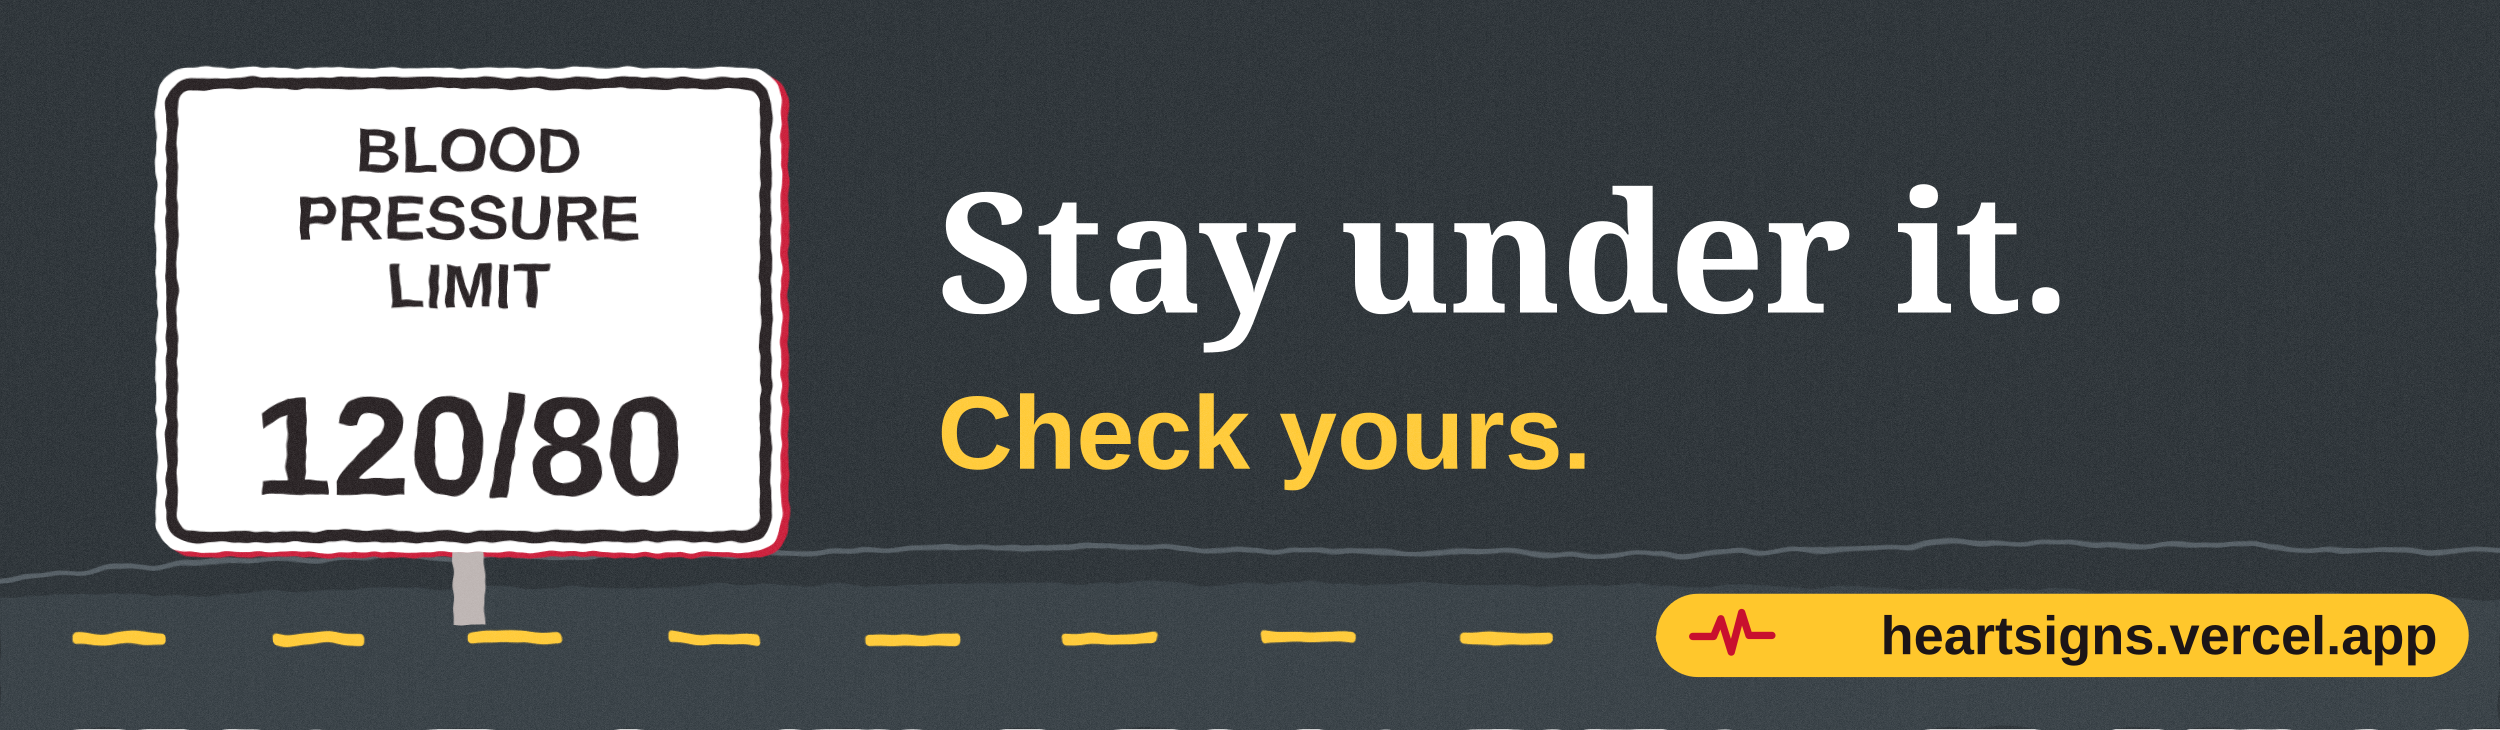
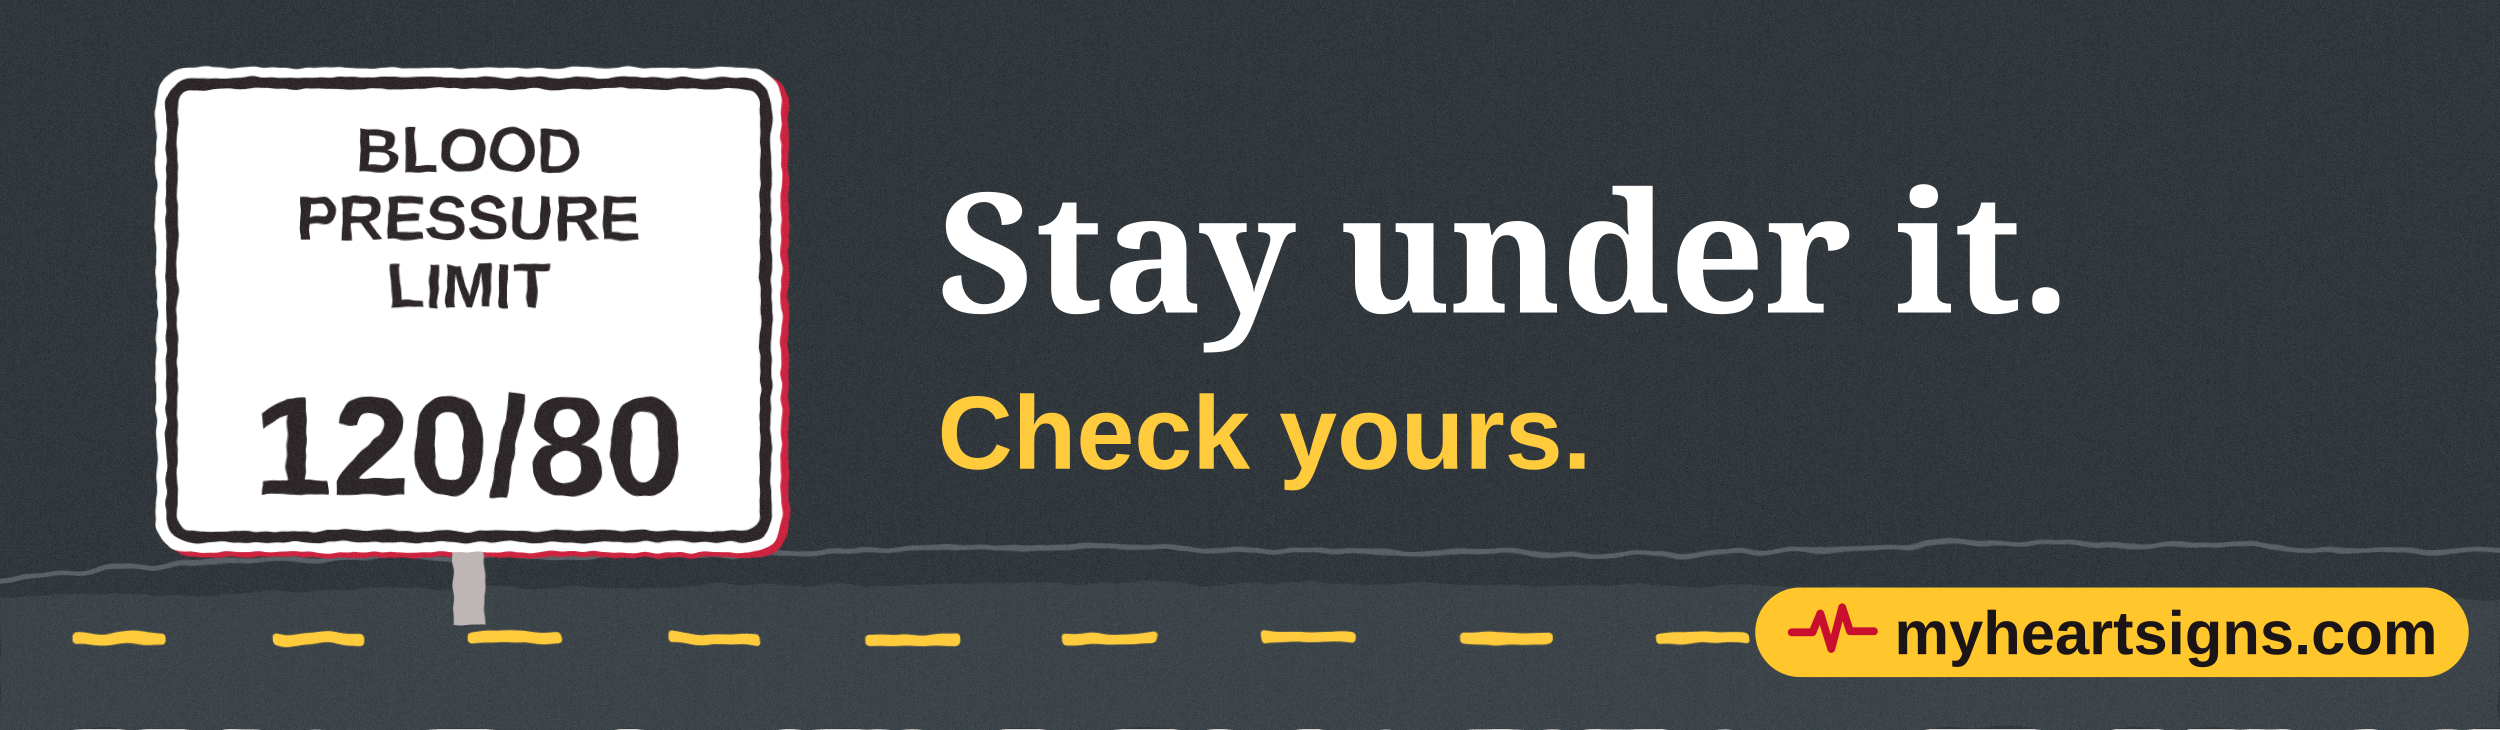
<svg xmlns="http://www.w3.org/2000/svg" viewBox="0 0 4800 1400" width="4800" height="1400">
  <defs>
    <filter id="rough" x="-10%" y="-10%" width="120%" height="120%">
      <feTurbulence type="fractalNoise" baseFrequency="0.022" numOctaves="2" seed="11" result="n" />
      <feDisplacementMap in="SourceGraphic" in2="n" scale="11" xChannelSelector="R" yChannelSelector="G" />
    </filter>
    <filter id="roughBig" x="-5%" y="-5%" width="110%" height="110%">
      <feTurbulence type="fractalNoise" baseFrequency="0.011" numOctaves="2" seed="4" result="n" />
      <feDisplacementMap in="SourceGraphic" in2="n" scale="22" xChannelSelector="R" yChannelSelector="G" />
    </filter>
    <filter id="grain" x="0" y="0" width="100%" height="100%">
      <feTurbulence type="fractalNoise" baseFrequency="0.8" numOctaves="2" seed="5" stitchTiles="stitch" />
      <feColorMatrix type="matrix" values="0 0 0 0 1  0 0 0 0 1  0 0 0 0 1  0 0 0 0.16 0" />
    </filter>
    <pattern id="dotR" width="26" height="26" patternUnits="userSpaceOnUse" patternTransform="rotate(20)">
      <circle cx="13" cy="13" r="6" fill="#c8102e" />
    </pattern>
    <pattern id="dotI" width="26" height="26" patternUnits="userSpaceOnUse" patternTransform="rotate(20)">
      <circle cx="13" cy="13" r="6" fill="#1c1517" />
    </pattern>
    <pattern id="dotW" width="26" height="26" patternUnits="userSpaceOnUse" patternTransform="rotate(20)">
      <circle cx="13" cy="13" r="6" fill="#ffffff" />
    </pattern>
    <pattern id="dotY" width="26" height="26" patternUnits="userSpaceOnUse" patternTransform="rotate(20)">
      <circle cx="13" cy="13" r="6" fill="#ffc72c" />
    </pattern>
    <pattern id="dotD" width="26" height="26" patternUnits="userSpaceOnUse" patternTransform="rotate(20)">
      <circle cx="13" cy="13" r="6" fill="#8f0b21" />
    </pattern>
    <pattern id="dotG" width="26" height="26" patternUnits="userSpaceOnUse" patternTransform="rotate(20)">
      <circle cx="13" cy="13" r="6" fill="#b9b0ae" />
    </pattern>
  </defs>
  <rect x="0" y="0" width="4800" height="1400" rx="0" fill="#1f262b" stroke="none" stroke-width="0" />
  <g filter="url(#roughBig)">
    <path d="M-50 1150 C 1200 1110 3200 1110 4850 1150 L4850 1450 L-50 1450 Z" fill="#2b343a" stroke="none" stroke-width="0" stroke-linejoin="round" stroke-linecap="round" />
    <rect x="140" y="1215" width="180" height="22" rx="8" fill="#ffc72c" stroke="none" stroke-width="0" />
    <rect x="520" y="1215" width="180" height="22" rx="8" fill="#ffc72c" stroke="none" stroke-width="0" />
    <rect x="900" y="1215" width="180" height="22" rx="8" fill="#ffc72c" stroke="none" stroke-width="0" />
    <rect x="1280" y="1215" width="180" height="22" rx="8" fill="#ffc72c" stroke="none" stroke-width="0" />
    <rect x="1660" y="1215" width="180" height="22" rx="8" fill="#ffc72c" stroke="none" stroke-width="0" />
    <rect x="2040" y="1215" width="180" height="22" rx="8" fill="#ffc72c" stroke="none" stroke-width="0" />
    <rect x="2420" y="1215" width="180" height="22" rx="8" fill="#ffc72c" stroke="none" stroke-width="0" />
    <rect x="2800" y="1215" width="180" height="22" rx="8" fill="#ffc72c" stroke="none" stroke-width="0" />
    <rect x="3180" y="1215" width="180" height="22" rx="8" fill="#ffc72c" stroke="none" stroke-width="0" />
    <path d="M-50 1120 C 600 1040 1100 1080 1600 1060 C 2300 1030 2900 1090 3600 1050 C 4100 1025 4500 1070 4850 1060" fill="none" stroke="#4a545b" stroke-width="10" stroke-linejoin="round" stroke-linecap="round" />
  </g>
  <g filter="url(#rough)">
    <g transform="translate(14 10)">
      <rect x="300" y="130" width="1200" height="930" rx="60" fill="#c8102e" stroke="none" stroke-width="0" />
    </g>
  </g>
  <g filter="url(#rough)">
    <rect x="870" y="1060" width="60" height="140" rx="0" fill="#b9b0ae" stroke="none" stroke-width="0" />
    <rect x="300" y="130" width="1200" height="930" rx="60" fill="#ffffff" stroke="none" stroke-width="0" />
    <rect x="330" y="160" width="1140" height="870" rx="40" fill="none" stroke="#1c1517" stroke-width="22" />
    <text x="900" y="330" font-family="Overpass, Arial, Helvetica, sans-serif" font-weight="800" font-size="120" fill="#1c1517" text-anchor="middle">BLOOD</text>
    <text x="900" y="460" font-family="Overpass, Arial, Helvetica, sans-serif" font-weight="800" font-size="120" fill="#1c1517" text-anchor="middle">PRESSURE</text>
    <text x="900" y="590" font-family="Overpass, Arial, Helvetica, sans-serif" font-weight="800" font-size="120" fill="#1c1517" text-anchor="middle">LIMIT</text>
    <text x="900" y="950" font-family="Overpass, Arial, Helvetica, sans-serif" font-weight="900" font-size="270" fill="#1c1517" text-anchor="middle">120/80</text>
  </g>
  <text x="1800" y="600" font-family="EB Garamond, Garamond, Georgia, serif" font-weight="800" font-size="320" fill="#ffffff" text-anchor="start">Stay under it.</text>
  <text x="1800" y="900" font-family="Overpass, Arial, Helvetica, sans-serif" font-weight="900" font-size="200" fill="#ffc72c" text-anchor="start">Check yours.</text>
  <rect x="0" y="0" width="4800" height="1400" filter="url(#grain)" />
-   <rect x="3180" y="1140" width="1560" height="160" rx="80" fill="#ffc72c" stroke="none" stroke-width="0" />
-   <path d="M3250 1222 h40 l14 -34 l20 64 l20 -76 l14 44 h44" fill="none" stroke="#c8102e" stroke-width="14" stroke-linejoin="round" stroke-linecap="round" />
-   <text x="4680" y="1256" font-family="Overpass, Arial, Helvetica, sans-serif" font-weight="800" font-size="104" fill="#1c1517" text-anchor="end">heartsigns.vercel.app</text>
+   <rect x="3370" y="1128" width="1370" height="172" rx="86" fill="#ffc72c" stroke="none" stroke-width="0" />
+   <path d="M3440 1214 h40 l15 -36 l21 68 l21 -80 l15 46 h46" fill="none" stroke="#c8102e" stroke-width="15" stroke-linejoin="round" stroke-linecap="round" />
+   <text x="4680" y="1256" font-family="Overpass, Arial, Helvetica, sans-serif" font-weight="800" font-size="118" fill="#1c1517" text-anchor="end">myheartsigns.com</text>
</svg>
